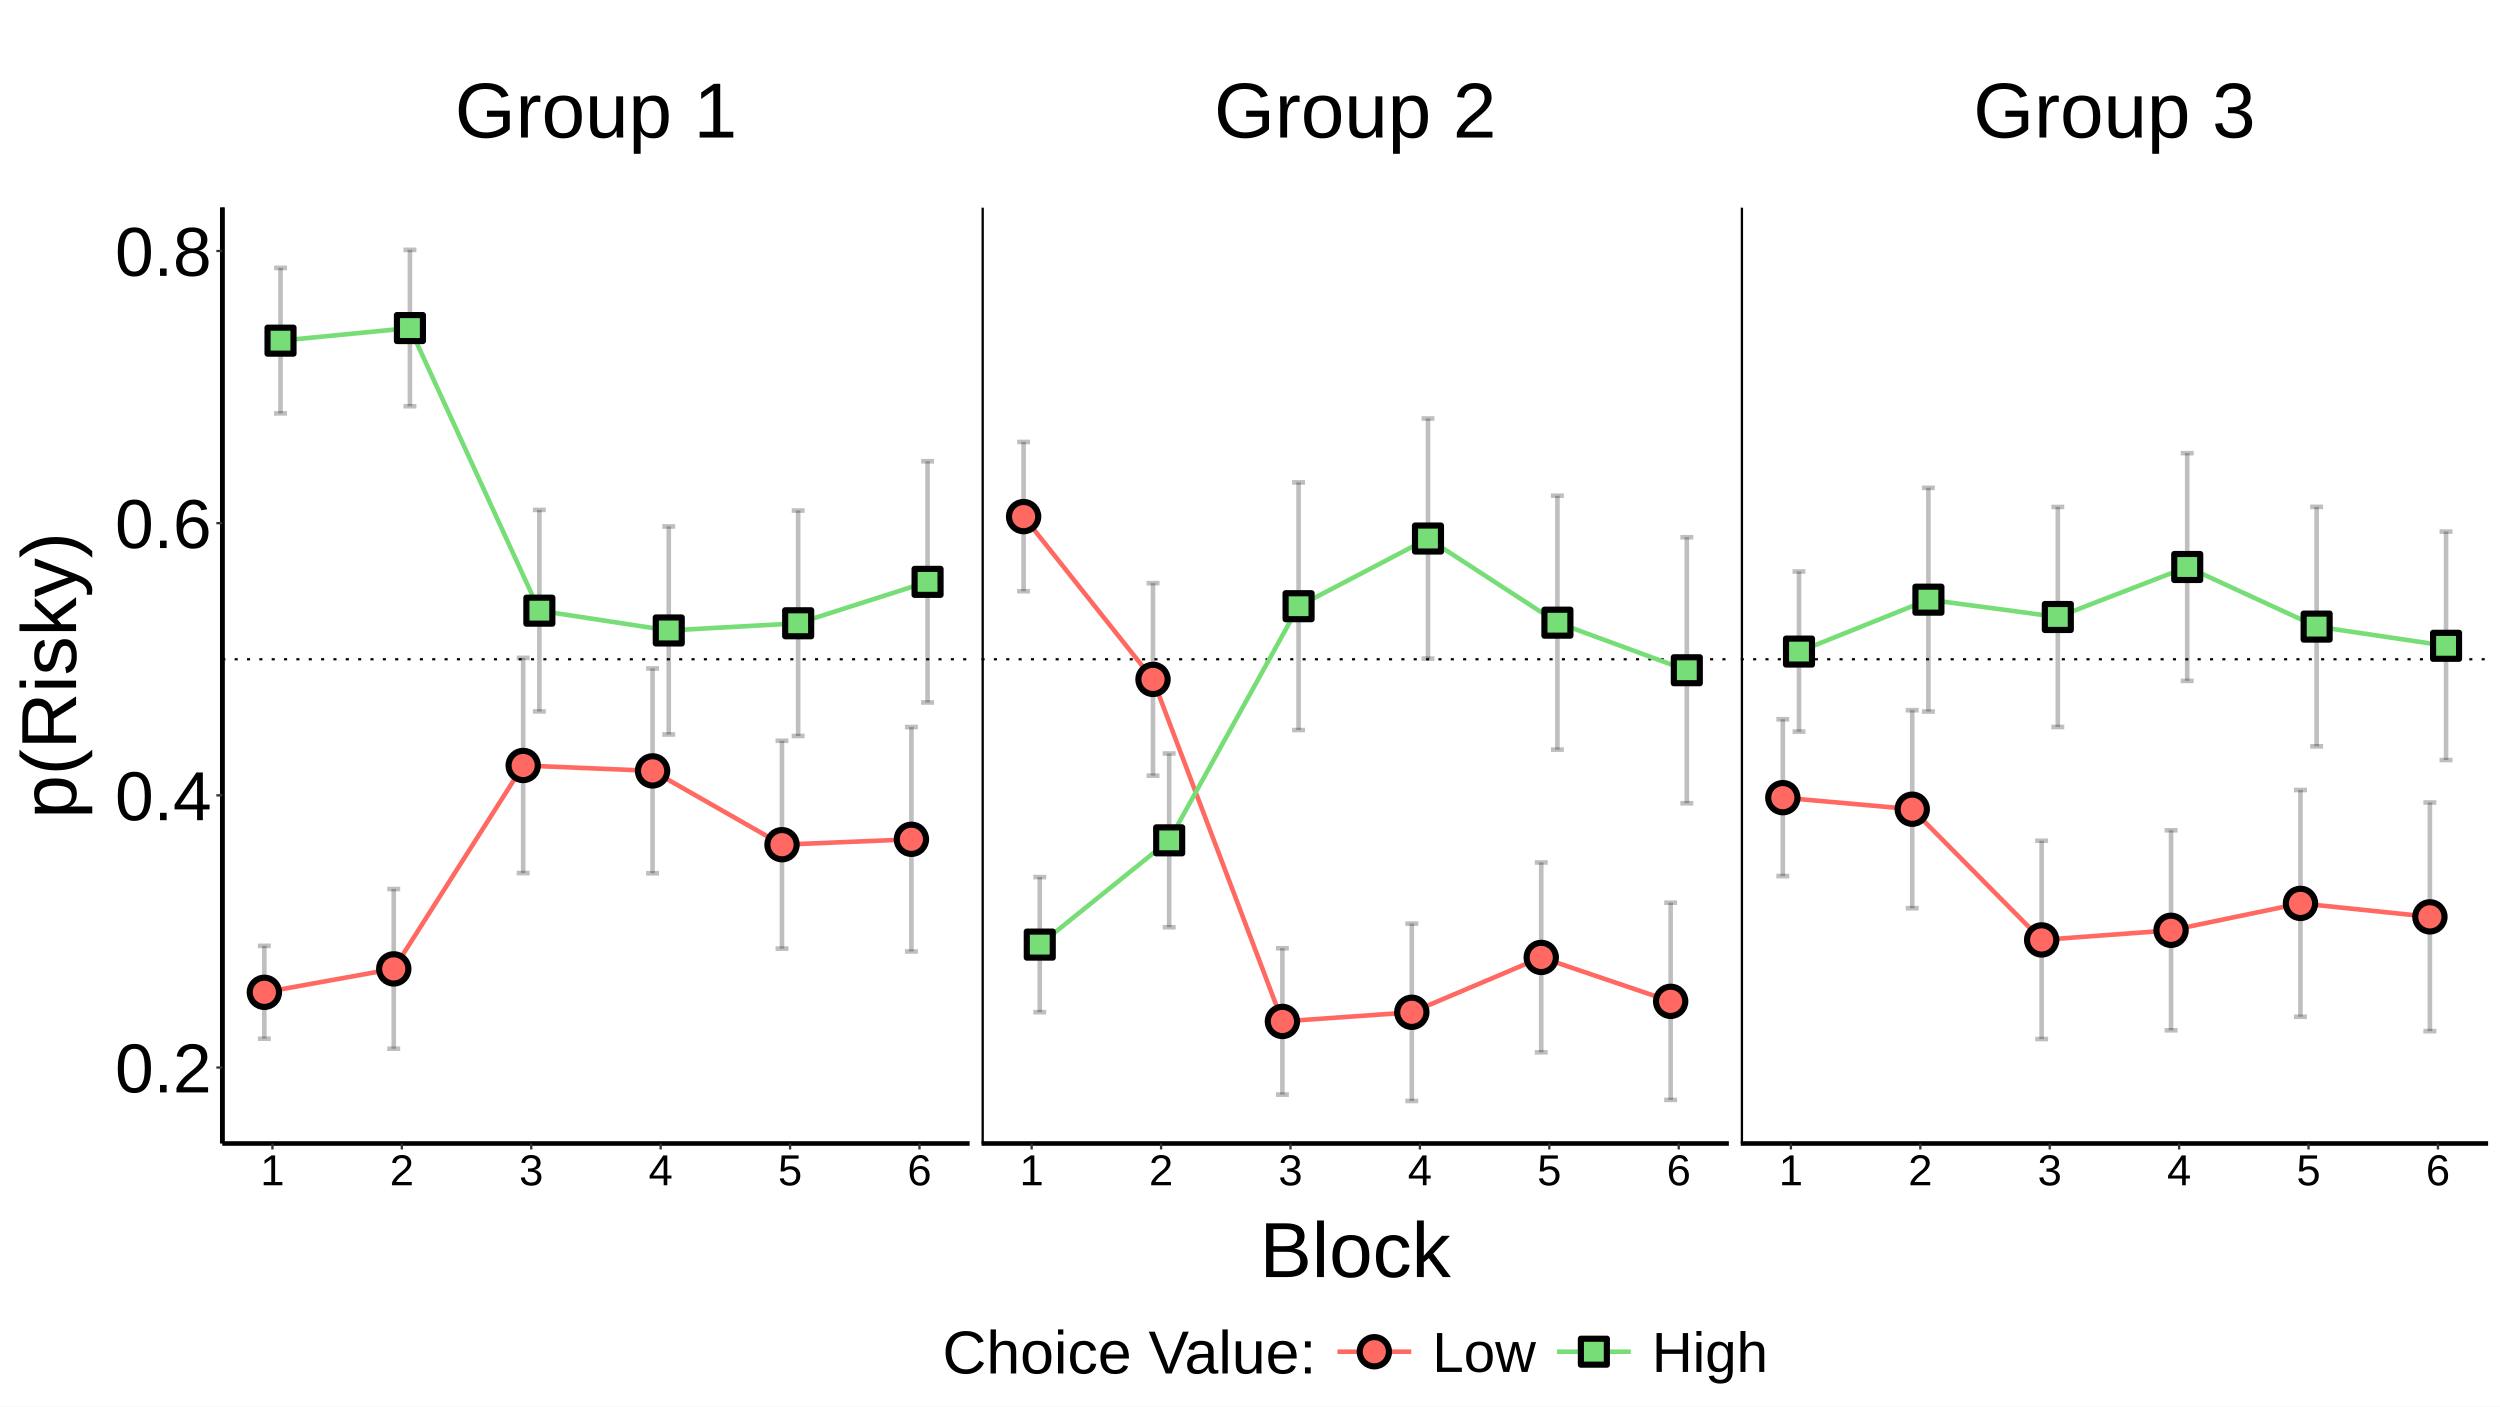
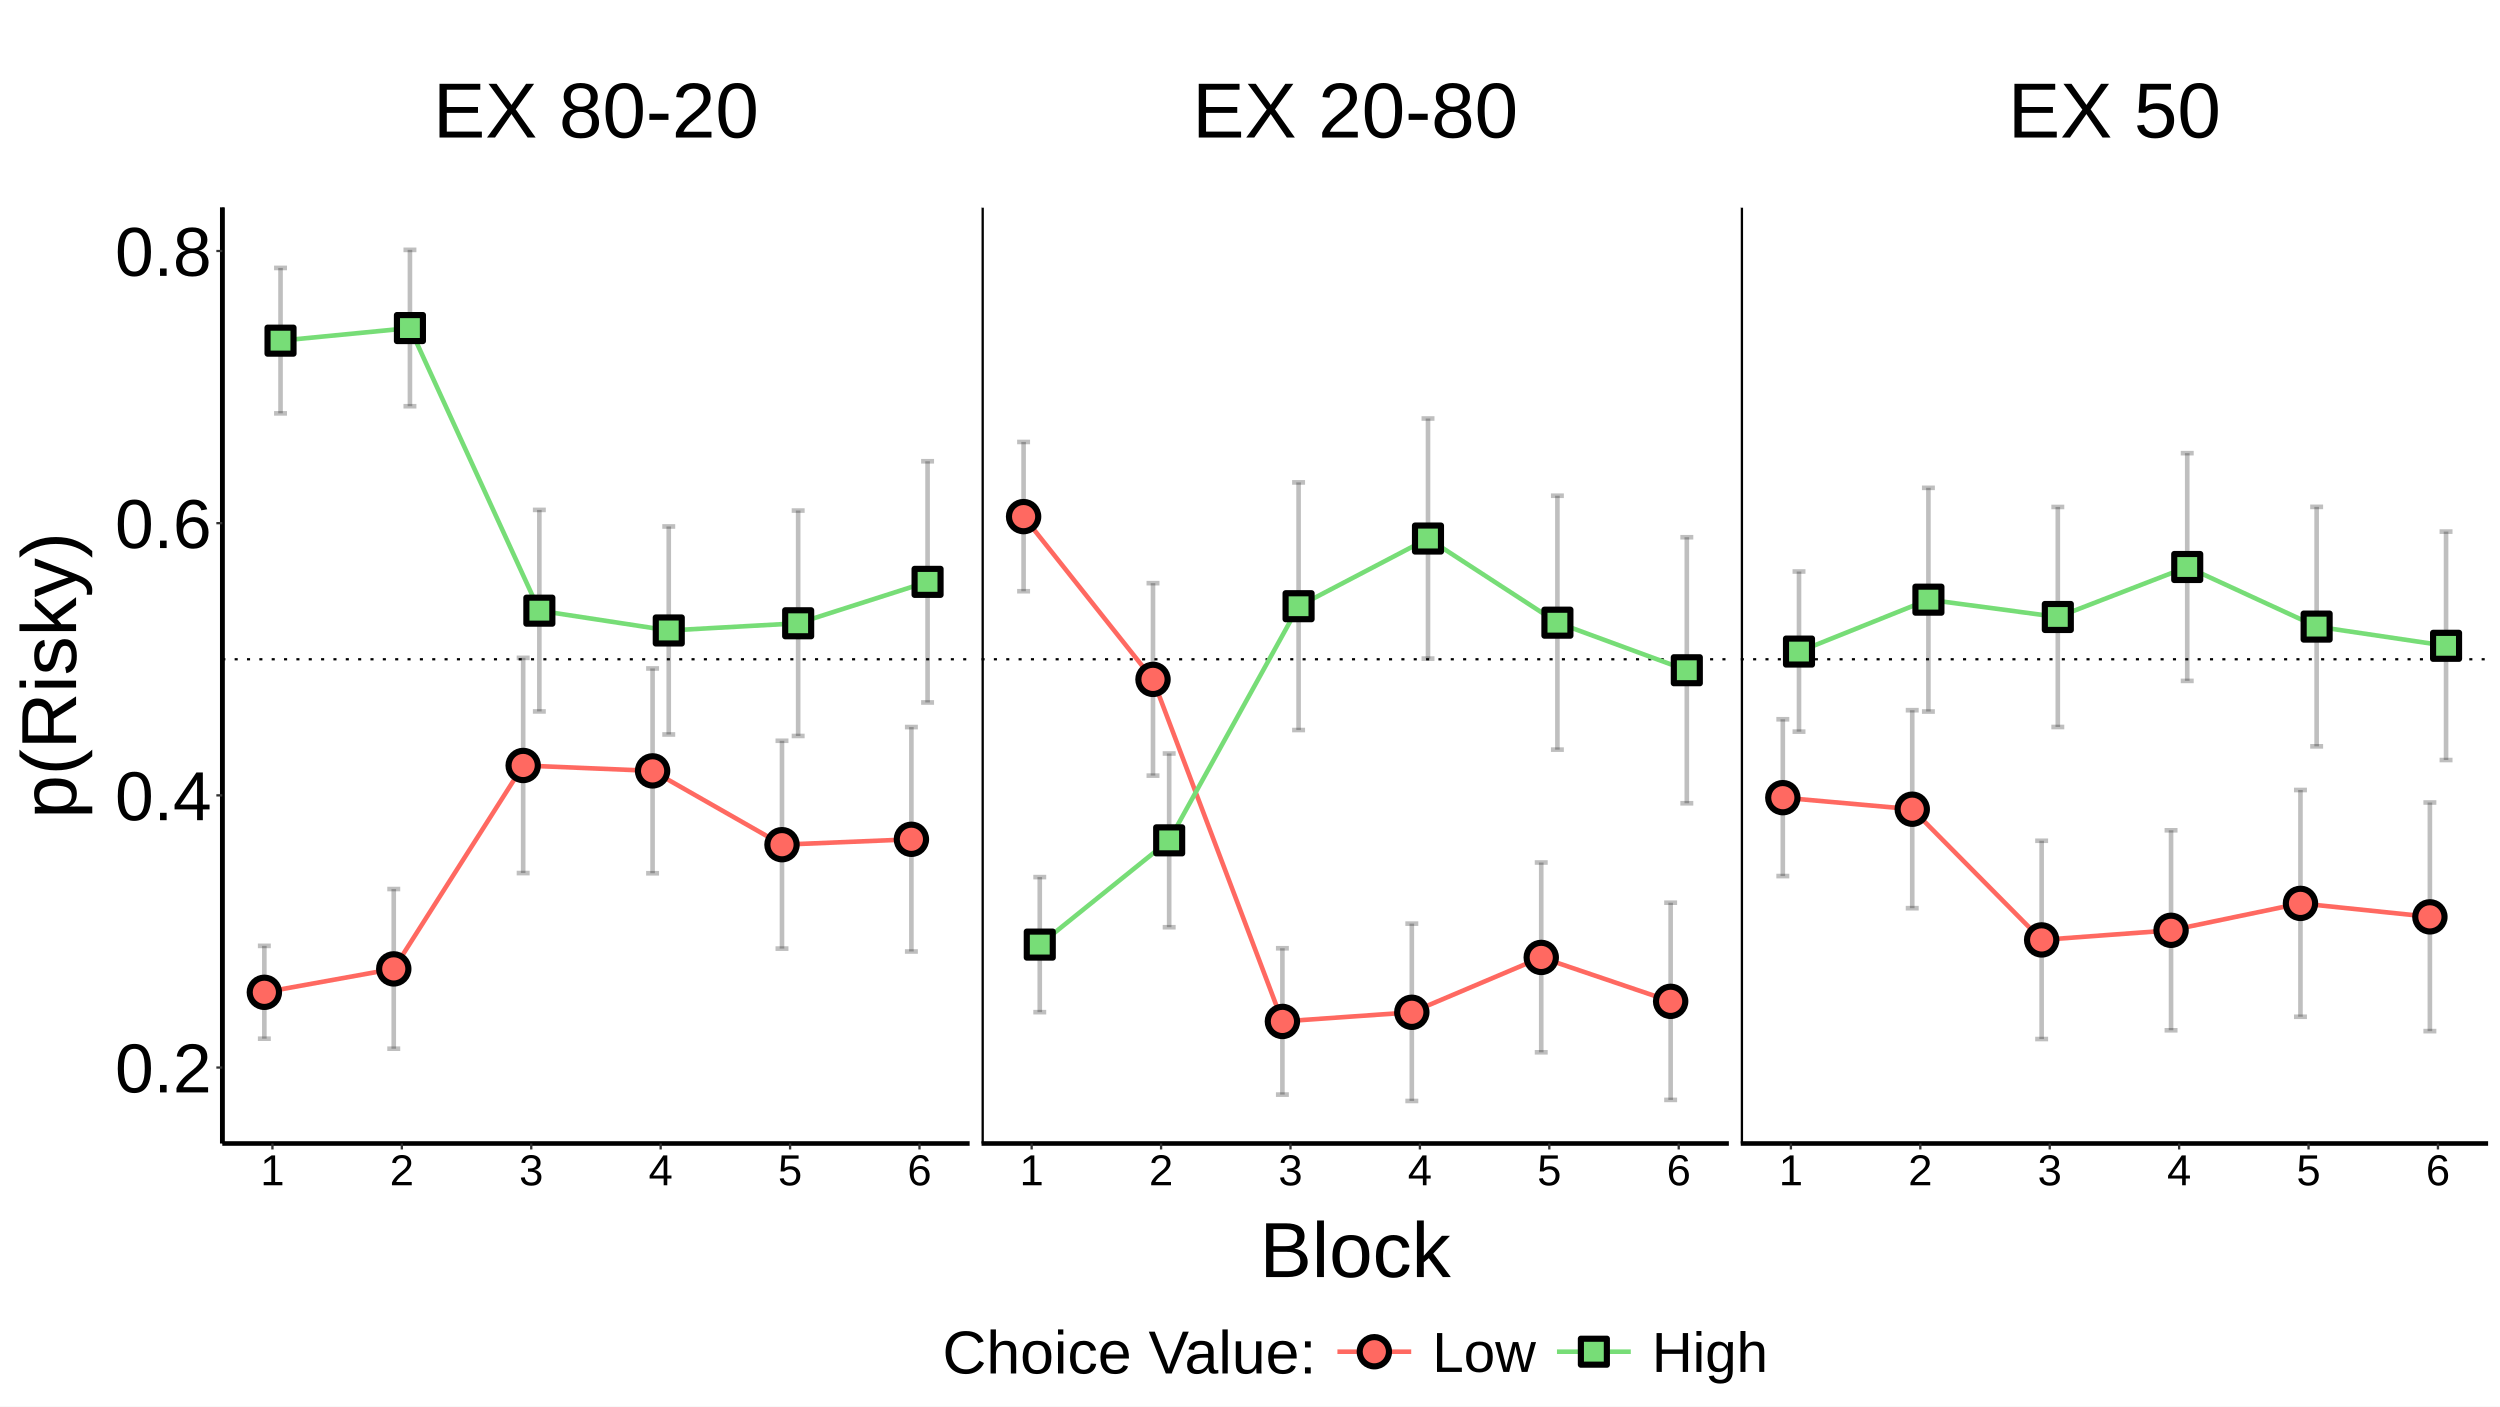
<svg xmlns="http://www.w3.org/2000/svg" class="svglite" width="1152.00pt" height="648.00pt" viewBox="0 0 1152.00 648.00">
  <defs>
    <style type="text/css">
    .svglite line, .svglite polyline, .svglite polygon, .svglite path, .svglite rect, .svglite circle {
      fill: none;
      stroke: #000000;
      stroke-linecap: round;
      stroke-linejoin: round;
      stroke-miterlimit: 10.00;
    }
    .svglite text {
      white-space: pre;
    }
  </style>
  </defs>
  <rect width="100%" height="100%" style="stroke: none; fill: #FFFFFF;" />
  <defs>
    <clipPath id="cpMC4wMHwxMTUyLjAwfDAuMDB8NjQ4LjAw">
      <rect x="0.00" y="0.00" width="1152.00" height="648.00" />
    </clipPath>
  </defs>
  <g clip-path="url(#cpMC4wMHwxMTUyLjAwfDAuMDB8NjQ4LjAw)">
    <rect x="0.00" y="0.00" width="1152.00" height="648.00" style="stroke-width: 1.07; stroke: #FFFFFF; fill: #FFFFFF;" />
  </g>
  <defs>
    <clipPath id="cpMTAyLjQzfDQ0Ni44MXw5NS41M3w1MjYuOTM=">
      <rect x="102.43" y="95.53" width="344.38" height="431.40" />
    </clipPath>
  </defs>
  <g clip-path="url(#cpMTAyLjQzfDQ0Ni44MXw5NS41M3w1MjYuOTM=)">
    <rect x="102.43" y="95.53" width="344.38" height="431.40" style="stroke-width: 1.07; stroke: none; fill: #FFFFFF;" />
    <line x1="102.43" y1="303.79" x2="446.81" y2="303.79" style="stroke-width: 1.07; stroke-dasharray: 1.42,4.27; stroke-linecap: butt;" />
    <polyline points="121.81,457.25 181.44,446.46 241.08,352.73 300.71,355.22 360.34,389.23 419.97,386.74 " style="stroke-width: 2.13; stroke: #FF6961; stroke-linecap: butt;" />
    <polyline points="129.27,156.97 188.90,151.17 248.53,281.39 308.16,290.52 367.79,287.20 427.43,268.12 " style="stroke-width: 2.13; stroke: #77DD77; stroke-linecap: butt;" />
    <polyline points="118.83,435.86 124.79,435.86 " style="stroke-width: 2.13; stroke: #000000; stroke-opacity: 0.25; stroke-linecap: butt;" />
    <polyline points="121.81,435.86 121.81,478.63 " style="stroke-width: 2.13; stroke: #000000; stroke-opacity: 0.25; stroke-linecap: butt;" />
    <polyline points="118.83,478.63 124.79,478.63 " style="stroke-width: 2.13; stroke: #000000; stroke-opacity: 0.25; stroke-linecap: butt;" />
    <polyline points="178.46,409.67 184.43,409.67 " style="stroke-width: 2.13; stroke: #000000; stroke-opacity: 0.25; stroke-linecap: butt;" />
    <polyline points="181.44,409.67 181.44,483.25 " style="stroke-width: 2.13; stroke: #000000; stroke-opacity: 0.25; stroke-linecap: butt;" />
    <polyline points="178.46,483.25 184.43,483.25 " style="stroke-width: 2.13; stroke: #000000; stroke-opacity: 0.25; stroke-linecap: butt;" />
    <polyline points="238.09,303.15 244.06,303.15 " style="stroke-width: 2.13; stroke: #000000; stroke-opacity: 0.25; stroke-linecap: butt;" />
    <polyline points="241.08,303.15 241.08,402.31 " style="stroke-width: 2.13; stroke: #000000; stroke-opacity: 0.25; stroke-linecap: butt;" />
    <polyline points="238.09,402.31 244.06,402.31 " style="stroke-width: 2.13; stroke: #000000; stroke-opacity: 0.25; stroke-linecap: butt;" />
    <polyline points="297.73,308.03 303.69,308.03 " style="stroke-width: 2.13; stroke: #000000; stroke-opacity: 0.25; stroke-linecap: butt;" />
    <polyline points="300.71,308.03 300.71,402.40 " style="stroke-width: 2.13; stroke: #000000; stroke-opacity: 0.25; stroke-linecap: butt;" />
    <polyline points="297.73,402.40 303.69,402.40 " style="stroke-width: 2.13; stroke: #000000; stroke-opacity: 0.25; stroke-linecap: butt;" />
    <polyline points="357.36,341.35 363.32,341.35 " style="stroke-width: 2.13; stroke: #000000; stroke-opacity: 0.25; stroke-linecap: butt;" />
    <polyline points="360.34,341.35 360.34,437.11 " style="stroke-width: 2.13; stroke: #000000; stroke-opacity: 0.25; stroke-linecap: butt;" />
    <polyline points="357.36,437.11 363.32,437.11 " style="stroke-width: 2.13; stroke: #000000; stroke-opacity: 0.25; stroke-linecap: butt;" />
    <polyline points="416.99,335.03 422.95,335.03 " style="stroke-width: 2.13; stroke: #000000; stroke-opacity: 0.25; stroke-linecap: butt;" />
    <polyline points="419.97,335.03 419.97,438.45 " style="stroke-width: 2.13; stroke: #000000; stroke-opacity: 0.25; stroke-linecap: butt;" />
    <polyline points="416.99,438.45 422.95,438.45 " style="stroke-width: 2.13; stroke: #000000; stroke-opacity: 0.25; stroke-linecap: butt;" />
    <polyline points="126.28,123.47 132.25,123.47 " style="stroke-width: 2.13; stroke: #000000; stroke-opacity: 0.25; stroke-linecap: butt;" />
    <polyline points="129.27,123.47 129.27,190.47 " style="stroke-width: 2.13; stroke: #000000; stroke-opacity: 0.25; stroke-linecap: butt;" />
    <polyline points="126.28,190.47 132.25,190.47 " style="stroke-width: 2.13; stroke: #000000; stroke-opacity: 0.25; stroke-linecap: butt;" />
    <polyline points="185.92,115.14 191.88,115.14 " style="stroke-width: 2.13; stroke: #000000; stroke-opacity: 0.25; stroke-linecap: butt;" />
    <polyline points="188.90,115.14 188.90,187.19 " style="stroke-width: 2.13; stroke: #000000; stroke-opacity: 0.25; stroke-linecap: butt;" />
    <polyline points="185.92,187.19 191.88,187.19 " style="stroke-width: 2.13; stroke: #000000; stroke-opacity: 0.25; stroke-linecap: butt;" />
    <polyline points="245.55,234.97 251.51,234.97 " style="stroke-width: 2.13; stroke: #000000; stroke-opacity: 0.25; stroke-linecap: butt;" />
    <polyline points="248.53,234.97 248.53,327.82 " style="stroke-width: 2.13; stroke: #000000; stroke-opacity: 0.25; stroke-linecap: butt;" />
    <polyline points="245.55,327.82 251.51,327.82 " style="stroke-width: 2.13; stroke: #000000; stroke-opacity: 0.25; stroke-linecap: butt;" />
    <polyline points="305.18,242.60 311.14,242.60 " style="stroke-width: 2.13; stroke: #000000; stroke-opacity: 0.25; stroke-linecap: butt;" />
    <polyline points="308.16,242.60 308.16,338.44 " style="stroke-width: 2.13; stroke: #000000; stroke-opacity: 0.25; stroke-linecap: butt;" />
    <polyline points="305.18,338.44 311.14,338.44 " style="stroke-width: 2.13; stroke: #000000; stroke-opacity: 0.25; stroke-linecap: butt;" />
    <polyline points="364.81,235.26 370.78,235.26 " style="stroke-width: 2.13; stroke: #000000; stroke-opacity: 0.25; stroke-linecap: butt;" />
    <polyline points="367.79,235.26 367.79,339.14 " style="stroke-width: 2.13; stroke: #000000; stroke-opacity: 0.25; stroke-linecap: butt;" />
    <polyline points="364.81,339.14 370.78,339.14 " style="stroke-width: 2.13; stroke: #000000; stroke-opacity: 0.25; stroke-linecap: butt;" />
    <polyline points="424.45,212.55 430.41,212.55 " style="stroke-width: 2.13; stroke: #000000; stroke-opacity: 0.25; stroke-linecap: butt;" />
    <polyline points="427.43,212.55 427.43,323.70 " style="stroke-width: 2.13; stroke: #000000; stroke-opacity: 0.25; stroke-linecap: butt;" />
    <polyline points="424.45,323.70 430.41,323.70 " style="stroke-width: 2.13; stroke: #000000; stroke-opacity: 0.25; stroke-linecap: butt;" />
    <circle cx="121.81" cy="457.25" r="6.75" style="stroke-width: 2.83; fill: #FF6961;" />
    <circle cx="181.44" cy="446.46" r="6.75" style="stroke-width: 2.83; fill: #FF6961;" />
    <circle cx="241.08" cy="352.73" r="6.75" style="stroke-width: 2.83; fill: #FF6961;" />
    <circle cx="300.71" cy="355.22" r="6.75" style="stroke-width: 2.83; fill: #FF6961;" />
    <circle cx="360.34" cy="389.23" r="6.75" style="stroke-width: 2.83; fill: #FF6961;" />
    <circle cx="419.97" cy="386.74" r="6.75" style="stroke-width: 2.83; fill: #FF6961;" />
    <rect x="123.28" y="150.99" width="11.97" height="11.97" style="stroke-width: 2.83; fill: #77DD77;" />
    <rect x="182.91" y="145.18" width="11.97" height="11.97" style="stroke-width: 2.83; fill: #77DD77;" />
    <rect x="242.55" y="275.41" width="11.97" height="11.97" style="stroke-width: 2.83; fill: #77DD77;" />
    <rect x="302.18" y="284.54" width="11.97" height="11.97" style="stroke-width: 2.83; fill: #77DD77;" />
    <rect x="361.81" y="281.22" width="11.97" height="11.97" style="stroke-width: 2.83; fill: #77DD77;" />
    <rect x="421.44" y="262.14" width="11.97" height="11.97" style="stroke-width: 2.83; fill: #77DD77;" />
    <line x1="102.43" y1="526.93" x2="102.43" y2="95.53" style="stroke-width: 2.13; stroke-linecap: butt;" />
  </g>
  <g clip-path="url(#cpMC4wMHwxMTUyLjAwfDAuMDB8NjQ4LjAw)">
</g>
  <defs>
    <clipPath id="cpNDUyLjI5fDc5Ni42Nnw5NS41M3w1MjYuOTM=">
      <rect x="452.29" y="95.53" width="344.38" height="431.40" />
    </clipPath>
  </defs>
  <g clip-path="url(#cpNDUyLjI5fDc5Ni42Nnw5NS41M3w1MjYuOTM=)">
    <rect x="452.29" y="95.53" width="344.38" height="431.40" style="stroke-width: 1.07; stroke: none; fill: #FFFFFF;" />
    <line x1="452.29" y1="303.79" x2="796.66" y2="303.79" style="stroke-width: 1.07; stroke-dasharray: 1.42,4.27; stroke-linecap: butt;" />
    <polyline points="471.67,238.05 531.30,313.06 590.93,470.68 650.56,466.46 710.20,441.18 769.83,461.41 " style="stroke-width: 2.13; stroke: #FF6961; stroke-linecap: butt;" />
    <polyline points="479.12,435.28 538.75,387.23 598.39,279.35 658.02,248.16 717.65,286.93 777.28,308.85 " style="stroke-width: 2.13; stroke: #77DD77; stroke-linecap: butt;" />
    <polyline points="468.69,203.65 474.65,203.65 " style="stroke-width: 2.13; stroke: #000000; stroke-opacity: 0.25; stroke-linecap: butt;" />
    <polyline points="471.67,203.65 471.67,272.45 " style="stroke-width: 2.13; stroke: #000000; stroke-opacity: 0.25; stroke-linecap: butt;" />
    <polyline points="468.69,272.45 474.65,272.45 " style="stroke-width: 2.13; stroke: #000000; stroke-opacity: 0.25; stroke-linecap: butt;" />
    <polyline points="528.32,268.72 534.28,268.72 " style="stroke-width: 2.13; stroke: #000000; stroke-opacity: 0.25; stroke-linecap: butt;" />
    <polyline points="531.30,268.72 531.30,357.41 " style="stroke-width: 2.13; stroke: #000000; stroke-opacity: 0.25; stroke-linecap: butt;" />
    <polyline points="528.32,357.41 534.28,357.41 " style="stroke-width: 2.13; stroke: #000000; stroke-opacity: 0.25; stroke-linecap: butt;" />
    <polyline points="587.95,436.96 593.91,436.96 " style="stroke-width: 2.13; stroke: #000000; stroke-opacity: 0.25; stroke-linecap: butt;" />
    <polyline points="590.93,436.96 590.93,504.39 " style="stroke-width: 2.13; stroke: #000000; stroke-opacity: 0.25; stroke-linecap: butt;" />
    <polyline points="587.95,504.39 593.91,504.39 " style="stroke-width: 2.13; stroke: #000000; stroke-opacity: 0.25; stroke-linecap: butt;" />
    <polyline points="647.58,425.61 653.55,425.61 " style="stroke-width: 2.13; stroke: #000000; stroke-opacity: 0.25; stroke-linecap: butt;" />
    <polyline points="650.56,425.61 650.56,507.32 " style="stroke-width: 2.13; stroke: #000000; stroke-opacity: 0.25; stroke-linecap: butt;" />
    <polyline points="647.58,507.32 653.55,507.32 " style="stroke-width: 2.13; stroke: #000000; stroke-opacity: 0.25; stroke-linecap: butt;" />
    <polyline points="707.22,397.44 713.18,397.44 " style="stroke-width: 2.13; stroke: #000000; stroke-opacity: 0.25; stroke-linecap: butt;" />
    <polyline points="710.20,397.44 710.20,484.91 " style="stroke-width: 2.13; stroke: #000000; stroke-opacity: 0.25; stroke-linecap: butt;" />
    <polyline points="707.22,484.91 713.18,484.91 " style="stroke-width: 2.13; stroke: #000000; stroke-opacity: 0.25; stroke-linecap: butt;" />
    <polyline points="766.85,415.97 772.81,415.97 " style="stroke-width: 2.13; stroke: #000000; stroke-opacity: 0.25; stroke-linecap: butt;" />
    <polyline points="769.83,415.97 769.83,506.84 " style="stroke-width: 2.13; stroke: #000000; stroke-opacity: 0.25; stroke-linecap: butt;" />
    <polyline points="766.85,506.84 772.81,506.84 " style="stroke-width: 2.13; stroke: #000000; stroke-opacity: 0.25; stroke-linecap: butt;" />
    <polyline points="476.14,404.16 482.10,404.16 " style="stroke-width: 2.13; stroke: #000000; stroke-opacity: 0.25; stroke-linecap: butt;" />
    <polyline points="479.12,404.16 479.12,466.40 " style="stroke-width: 2.13; stroke: #000000; stroke-opacity: 0.25; stroke-linecap: butt;" />
    <polyline points="476.14,466.40 482.10,466.40 " style="stroke-width: 2.13; stroke: #000000; stroke-opacity: 0.25; stroke-linecap: butt;" />
    <polyline points="535.77,347.21 541.74,347.21 " style="stroke-width: 2.13; stroke: #000000; stroke-opacity: 0.25; stroke-linecap: butt;" />
    <polyline points="538.75,347.21 538.75,427.26 " style="stroke-width: 2.13; stroke: #000000; stroke-opacity: 0.25; stroke-linecap: butt;" />
    <polyline points="535.77,427.26 541.74,427.26 " style="stroke-width: 2.13; stroke: #000000; stroke-opacity: 0.25; stroke-linecap: butt;" />
    <polyline points="595.40,222.29 601.37,222.29 " style="stroke-width: 2.13; stroke: #000000; stroke-opacity: 0.25; stroke-linecap: butt;" />
    <polyline points="598.39,222.29 598.39,336.40 " style="stroke-width: 2.13; stroke: #000000; stroke-opacity: 0.25; stroke-linecap: butt;" />
    <polyline points="595.40,336.40 601.37,336.40 " style="stroke-width: 2.13; stroke: #000000; stroke-opacity: 0.25; stroke-linecap: butt;" />
    <polyline points="655.04,192.85 661.00,192.85 " style="stroke-width: 2.13; stroke: #000000; stroke-opacity: 0.25; stroke-linecap: butt;" />
    <polyline points="658.02,192.85 658.02,303.48 " style="stroke-width: 2.13; stroke: #000000; stroke-opacity: 0.25; stroke-linecap: butt;" />
    <polyline points="655.04,303.48 661.00,303.48 " style="stroke-width: 2.13; stroke: #000000; stroke-opacity: 0.25; stroke-linecap: butt;" />
    <polyline points="714.67,228.43 720.63,228.43 " style="stroke-width: 2.13; stroke: #000000; stroke-opacity: 0.25; stroke-linecap: butt;" />
    <polyline points="717.65,228.43 717.65,345.44 " style="stroke-width: 2.13; stroke: #000000; stroke-opacity: 0.25; stroke-linecap: butt;" />
    <polyline points="714.67,345.44 720.63,345.44 " style="stroke-width: 2.13; stroke: #000000; stroke-opacity: 0.25; stroke-linecap: butt;" />
    <polyline points="774.30,247.55 780.27,247.55 " style="stroke-width: 2.13; stroke: #000000; stroke-opacity: 0.25; stroke-linecap: butt;" />
    <polyline points="777.28,247.55 777.28,370.15 " style="stroke-width: 2.13; stroke: #000000; stroke-opacity: 0.25; stroke-linecap: butt;" />
    <polyline points="774.30,370.15 780.27,370.15 " style="stroke-width: 2.13; stroke: #000000; stroke-opacity: 0.25; stroke-linecap: butt;" />
    <circle cx="471.67" cy="238.05" r="6.75" style="stroke-width: 2.83; fill: #FF6961;" />
    <circle cx="531.30" cy="313.06" r="6.75" style="stroke-width: 2.83; fill: #FF6961;" />
    <circle cx="590.93" cy="470.68" r="6.75" style="stroke-width: 2.83; fill: #FF6961;" />
    <circle cx="650.56" cy="466.46" r="6.75" style="stroke-width: 2.83; fill: #FF6961;" />
    <circle cx="710.20" cy="441.18" r="6.75" style="stroke-width: 2.83; fill: #FF6961;" />
    <circle cx="769.83" cy="461.41" r="6.75" style="stroke-width: 2.83; fill: #FF6961;" />
    <rect x="473.14" y="429.29" width="11.97" height="11.97" style="stroke-width: 2.83; fill: #77DD77;" />
    <rect x="532.77" y="381.25" width="11.97" height="11.97" style="stroke-width: 2.83; fill: #77DD77;" />
    <rect x="592.40" y="273.36" width="11.97" height="11.97" style="stroke-width: 2.83; fill: #77DD77;" />
    <rect x="652.03" y="242.18" width="11.97" height="11.97" style="stroke-width: 2.83; fill: #77DD77;" />
    <rect x="711.67" y="280.95" width="11.97" height="11.97" style="stroke-width: 2.83; fill: #77DD77;" />
    <rect x="771.30" y="302.86" width="11.97" height="11.97" style="stroke-width: 2.83; fill: #77DD77;" />
    <line x1="452.29" y1="526.93" x2="452.29" y2="95.53" style="stroke-width: 2.13; stroke-linecap: butt;" />
  </g>
  <g clip-path="url(#cpMC4wMHwxMTUyLjAwfDAuMDB8NjQ4LjAw)">
</g>
  <defs>
    <clipPath id="cpODAyLjE0fDExNDYuNTJ8OTUuNTN8NTI2Ljkz">
      <rect x="802.14" y="95.53" width="344.38" height="431.40" />
    </clipPath>
  </defs>
  <g clip-path="url(#cpODAyLjE0fDExNDYuNTJ8OTUuNTN8NTI2Ljkz)">
    <rect x="802.14" y="95.53" width="344.38" height="431.40" style="stroke-width: 1.07; stroke: none; fill: #FFFFFF;" />
    <line x1="802.14" y1="303.79" x2="1146.52" y2="303.79" style="stroke-width: 1.07; stroke-dasharray: 1.42,4.27; stroke-linecap: butt;" />
    <polyline points="821.52,367.56 881.16,372.88 940.79,433.11 1000.42,428.68 1060.05,416.28 1119.69,422.48 " style="stroke-width: 2.13; stroke: #FF6961; stroke-linecap: butt;" />
    <polyline points="828.98,300.25 888.61,276.33 948.24,284.31 1007.88,261.28 1067.51,288.73 1127.14,297.59 " style="stroke-width: 2.13; stroke: #77DD77; stroke-linecap: butt;" />
    <polyline points="818.54,331.44 824.51,331.44 " style="stroke-width: 2.13; stroke: #000000; stroke-opacity: 0.25; stroke-linecap: butt;" />
    <polyline points="821.52,331.44 821.52,403.69 " style="stroke-width: 2.13; stroke: #000000; stroke-opacity: 0.25; stroke-linecap: butt;" />
    <polyline points="818.54,403.69 824.51,403.69 " style="stroke-width: 2.13; stroke: #000000; stroke-opacity: 0.25; stroke-linecap: butt;" />
    <polyline points="878.17,327.26 884.14,327.26 " style="stroke-width: 2.13; stroke: #000000; stroke-opacity: 0.25; stroke-linecap: butt;" />
    <polyline points="881.16,327.26 881.16,418.50 " style="stroke-width: 2.13; stroke: #000000; stroke-opacity: 0.25; stroke-linecap: butt;" />
    <polyline points="878.17,418.50 884.14,418.50 " style="stroke-width: 2.13; stroke: #000000; stroke-opacity: 0.25; stroke-linecap: butt;" />
    <polyline points="937.81,387.42 943.77,387.42 " style="stroke-width: 2.13; stroke: #000000; stroke-opacity: 0.25; stroke-linecap: butt;" />
    <polyline points="940.79,387.42 940.79,478.79 " style="stroke-width: 2.13; stroke: #000000; stroke-opacity: 0.25; stroke-linecap: butt;" />
    <polyline points="937.81,478.79 943.77,478.79 " style="stroke-width: 2.13; stroke: #000000; stroke-opacity: 0.25; stroke-linecap: butt;" />
    <polyline points="997.44,382.60 1003.40,382.60 " style="stroke-width: 2.13; stroke: #000000; stroke-opacity: 0.25; stroke-linecap: butt;" />
    <polyline points="1000.42,382.60 1000.42,474.76 " style="stroke-width: 2.13; stroke: #000000; stroke-opacity: 0.25; stroke-linecap: butt;" />
    <polyline points="997.44,474.76 1003.40,474.76 " style="stroke-width: 2.13; stroke: #000000; stroke-opacity: 0.25; stroke-linecap: butt;" />
    <polyline points="1057.07,364.03 1063.04,364.03 " style="stroke-width: 2.13; stroke: #000000; stroke-opacity: 0.25; stroke-linecap: butt;" />
    <polyline points="1060.05,364.03 1060.05,468.52 " style="stroke-width: 2.13; stroke: #000000; stroke-opacity: 0.25; stroke-linecap: butt;" />
    <polyline points="1057.07,468.52 1063.04,468.52 " style="stroke-width: 2.13; stroke: #000000; stroke-opacity: 0.25; stroke-linecap: butt;" />
    <polyline points="1116.70,369.80 1122.67,369.80 " style="stroke-width: 2.13; stroke: #000000; stroke-opacity: 0.25; stroke-linecap: butt;" />
    <polyline points="1119.69,369.80 1119.69,475.15 " style="stroke-width: 2.13; stroke: #000000; stroke-opacity: 0.25; stroke-linecap: butt;" />
    <polyline points="1116.70,475.15 1122.67,475.15 " style="stroke-width: 2.13; stroke: #000000; stroke-opacity: 0.25; stroke-linecap: butt;" />
    <polyline points="826.00,263.35 831.96,263.35 " style="stroke-width: 2.13; stroke: #000000; stroke-opacity: 0.25; stroke-linecap: butt;" />
    <polyline points="828.98,263.35 828.98,337.14 " style="stroke-width: 2.13; stroke: #000000; stroke-opacity: 0.25; stroke-linecap: butt;" />
    <polyline points="826.00,337.14 831.96,337.14 " style="stroke-width: 2.13; stroke: #000000; stroke-opacity: 0.25; stroke-linecap: butt;" />
    <polyline points="885.63,224.79 891.59,224.79 " style="stroke-width: 2.13; stroke: #000000; stroke-opacity: 0.25; stroke-linecap: butt;" />
    <polyline points="888.61,224.79 888.61,327.87 " style="stroke-width: 2.13; stroke: #000000; stroke-opacity: 0.25; stroke-linecap: butt;" />
    <polyline points="885.63,327.87 891.59,327.87 " style="stroke-width: 2.13; stroke: #000000; stroke-opacity: 0.25; stroke-linecap: butt;" />
    <polyline points="945.26,233.61 951.22,233.61 " style="stroke-width: 2.13; stroke: #000000; stroke-opacity: 0.25; stroke-linecap: butt;" />
    <polyline points="948.24,233.61 948.24,335.00 " style="stroke-width: 2.13; stroke: #000000; stroke-opacity: 0.25; stroke-linecap: butt;" />
    <polyline points="945.26,335.00 951.22,335.00 " style="stroke-width: 2.13; stroke: #000000; stroke-opacity: 0.25; stroke-linecap: butt;" />
    <polyline points="1004.89,208.81 1010.86,208.81 " style="stroke-width: 2.13; stroke: #000000; stroke-opacity: 0.25; stroke-linecap: butt;" />
    <polyline points="1007.88,208.81 1007.88,313.75 " style="stroke-width: 2.13; stroke: #000000; stroke-opacity: 0.25; stroke-linecap: butt;" />
    <polyline points="1004.89,313.75 1010.86,313.75 " style="stroke-width: 2.13; stroke: #000000; stroke-opacity: 0.25; stroke-linecap: butt;" />
    <polyline points="1064.53,233.56 1070.49,233.56 " style="stroke-width: 2.13; stroke: #000000; stroke-opacity: 0.25; stroke-linecap: butt;" />
    <polyline points="1067.51,233.56 1067.51,343.91 " style="stroke-width: 2.13; stroke: #000000; stroke-opacity: 0.25; stroke-linecap: butt;" />
    <polyline points="1064.53,343.91 1070.49,343.91 " style="stroke-width: 2.13; stroke: #000000; stroke-opacity: 0.25; stroke-linecap: butt;" />
    <polyline points="1124.16,244.96 1130.12,244.96 " style="stroke-width: 2.13; stroke: #000000; stroke-opacity: 0.25; stroke-linecap: butt;" />
    <polyline points="1127.14,244.96 1127.14,350.22 " style="stroke-width: 2.13; stroke: #000000; stroke-opacity: 0.25; stroke-linecap: butt;" />
    <polyline points="1124.16,350.22 1130.12,350.22 " style="stroke-width: 2.13; stroke: #000000; stroke-opacity: 0.25; stroke-linecap: butt;" />
    <circle cx="821.52" cy="367.56" r="6.75" style="stroke-width: 2.83; fill: #FF6961;" />
    <circle cx="881.16" cy="372.88" r="6.75" style="stroke-width: 2.83; fill: #FF6961;" />
    <circle cx="940.79" cy="433.11" r="6.75" style="stroke-width: 2.83; fill: #FF6961;" />
    <circle cx="1000.42" cy="428.68" r="6.75" style="stroke-width: 2.83; fill: #FF6961;" />
    <circle cx="1060.05" cy="416.28" r="6.75" style="stroke-width: 2.83; fill: #FF6961;" />
    <circle cx="1119.69" cy="422.48" r="6.75" style="stroke-width: 2.83; fill: #FF6961;" />
    <rect x="822.99" y="294.26" width="11.97" height="11.97" style="stroke-width: 2.83; fill: #77DD77;" />
    <rect x="882.63" y="270.35" width="11.97" height="11.97" style="stroke-width: 2.83; fill: #77DD77;" />
    <rect x="942.26" y="278.32" width="11.97" height="11.97" style="stroke-width: 2.83; fill: #77DD77;" />
    <rect x="1001.89" y="255.29" width="11.97" height="11.97" style="stroke-width: 2.83; fill: #77DD77;" />
    <rect x="1061.52" y="282.75" width="11.97" height="11.97" style="stroke-width: 2.83; fill: #77DD77;" />
    <rect x="1121.16" y="291.61" width="11.97" height="11.97" style="stroke-width: 2.83; fill: #77DD77;" />
    <line x1="802.14" y1="526.93" x2="802.14" y2="95.53" style="stroke-width: 2.13; stroke-linecap: butt;" />
  </g>
  <g clip-path="url(#cpMC4wMHwxMTUyLjAwfDAuMDB8NjQ4LjAw)">
</g>
  <defs>
    <clipPath id="cpMTAyLjQzfDQ0Ni44MXw1LjQ4fDk1LjUz">
      <rect x="102.43" y="5.48" width="344.38" height="90.05" />
    </clipPath>
  </defs>
  <g clip-path="url(#cpMTAyLjQzfDQ0Ni44MXw1LjQ4fDk1LjUz)">
    <rect x="102.43" y="5.48" width="344.38" height="90.05" style="stroke-width: 1.07; stroke: #FFFFFF; fill: #FFFFFF;" />
-     <text x="274.62" y="63.39" text-anchor="middle" style="font-size: 36.00px; font-family: &quot;Arial&quot;;" textLength="130.08px" lengthAdjust="spacingAndGlyphs">Group 1</text>
+     <text x="274.62" y="63.39" text-anchor="middle" style="font-size: 36.00px; font-family: &quot;Arial&quot;;" textLength="150.11px" lengthAdjust="spacingAndGlyphs">EX 80-20</text>
  </g>
  <g clip-path="url(#cpMC4wMHwxMTUyLjAwfDAuMDB8NjQ4LjAw)">
</g>
  <defs>
    <clipPath id="cpNDUyLjI5fDc5Ni42Nnw1LjQ4fDk1LjUz">
      <rect x="452.29" y="5.48" width="344.38" height="90.05" />
    </clipPath>
  </defs>
  <g clip-path="url(#cpNDUyLjI5fDc5Ni42Nnw1LjQ4fDk1LjUz)">
    <rect x="452.29" y="5.48" width="344.38" height="90.05" style="stroke-width: 1.07; stroke: #FFFFFF; fill: #FFFFFF;" />
-     <text x="624.48" y="63.39" text-anchor="middle" style="font-size: 36.00px; font-family: &quot;Arial&quot;;" textLength="130.08px" lengthAdjust="spacingAndGlyphs">Group 2</text>
+     <text x="624.48" y="63.39" text-anchor="middle" style="font-size: 36.00px; font-family: &quot;Arial&quot;;" textLength="150.11px" lengthAdjust="spacingAndGlyphs">EX 20-80</text>
  </g>
  <g clip-path="url(#cpMC4wMHwxMTUyLjAwfDAuMDB8NjQ4LjAw)">
</g>
  <defs>
    <clipPath id="cpODAyLjE0fDExNDYuNTJ8NS40OHw5NS41Mw==">
      <rect x="802.14" y="5.48" width="344.38" height="90.05" />
    </clipPath>
  </defs>
  <g clip-path="url(#cpODAyLjE0fDExNDYuNTJ8NS40OHw5NS41Mw==)">
    <rect x="802.14" y="5.48" width="344.38" height="90.05" style="stroke-width: 1.07; stroke: #FFFFFF; fill: #FFFFFF;" />
-     <text x="974.33" y="63.39" text-anchor="middle" style="font-size: 36.00px; font-family: &quot;Arial&quot;;" textLength="130.08px" lengthAdjust="spacingAndGlyphs">Group 3</text>
+     <text x="974.33" y="63.39" text-anchor="middle" style="font-size: 36.00px; font-family: &quot;Arial&quot;;" textLength="98.07px" lengthAdjust="spacingAndGlyphs">EX 50</text>
  </g>
  <g clip-path="url(#cpMC4wMHwxMTUyLjAwfDAuMDB8NjQ4LjAw)">
    <polyline points="102.43,526.93 446.81,526.93 " style="stroke-width: 2.13; stroke-linecap: butt;" />
    <polyline points="125.54,529.67 125.54,526.93 " style="stroke-width: 1.07; stroke: #333333; stroke-linecap: butt;" />
    <polyline points="185.17,529.67 185.17,526.93 " style="stroke-width: 1.07; stroke: #333333; stroke-linecap: butt;" />
    <polyline points="244.80,529.67 244.80,526.93 " style="stroke-width: 1.07; stroke: #333333; stroke-linecap: butt;" />
    <polyline points="304.44,529.67 304.44,526.93 " style="stroke-width: 1.07; stroke: #333333; stroke-linecap: butt;" />
    <polyline points="364.07,529.67 364.07,526.93 " style="stroke-width: 1.07; stroke: #333333; stroke-linecap: butt;" />
    <polyline points="423.70,529.67 423.70,526.93 " style="stroke-width: 1.07; stroke: #333333; stroke-linecap: butt;" />
    <text x="125.54" y="546.18" text-anchor="middle" style="font-size: 20.00px; font-family: &quot;Arial&quot;;" textLength="11.12px" lengthAdjust="spacingAndGlyphs">1</text>
    <text x="185.17" y="546.18" text-anchor="middle" style="font-size: 20.00px; font-family: &quot;Arial&quot;;" textLength="11.12px" lengthAdjust="spacingAndGlyphs">2</text>
    <text x="244.80" y="546.18" text-anchor="middle" style="font-size: 20.00px; font-family: &quot;Arial&quot;;" textLength="11.12px" lengthAdjust="spacingAndGlyphs">3</text>
    <text x="304.44" y="546.18" text-anchor="middle" style="font-size: 20.00px; font-family: &quot;Arial&quot;;" textLength="11.12px" lengthAdjust="spacingAndGlyphs">4</text>
    <text x="364.07" y="546.18" text-anchor="middle" style="font-size: 20.00px; font-family: &quot;Arial&quot;;" textLength="11.12px" lengthAdjust="spacingAndGlyphs">5</text>
    <text x="423.70" y="546.18" text-anchor="middle" style="font-size: 20.00px; font-family: &quot;Arial&quot;;" textLength="11.12px" lengthAdjust="spacingAndGlyphs">6</text>
    <polyline points="452.29,526.93 796.66,526.93 " style="stroke-width: 2.13; stroke-linecap: butt;" />
    <polyline points="475.39,529.67 475.39,526.93 " style="stroke-width: 1.07; stroke: #333333; stroke-linecap: butt;" />
    <polyline points="535.03,529.67 535.03,526.93 " style="stroke-width: 1.07; stroke: #333333; stroke-linecap: butt;" />
    <polyline points="594.66,529.67 594.66,526.93 " style="stroke-width: 1.07; stroke: #333333; stroke-linecap: butt;" />
    <polyline points="654.29,529.67 654.29,526.93 " style="stroke-width: 1.07; stroke: #333333; stroke-linecap: butt;" />
    <polyline points="713.92,529.67 713.92,526.93 " style="stroke-width: 1.07; stroke: #333333; stroke-linecap: butt;" />
    <polyline points="773.56,529.67 773.56,526.93 " style="stroke-width: 1.07; stroke: #333333; stroke-linecap: butt;" />
    <text x="475.39" y="546.18" text-anchor="middle" style="font-size: 20.00px; font-family: &quot;Arial&quot;;" textLength="11.12px" lengthAdjust="spacingAndGlyphs">1</text>
    <text x="535.03" y="546.18" text-anchor="middle" style="font-size: 20.00px; font-family: &quot;Arial&quot;;" textLength="11.12px" lengthAdjust="spacingAndGlyphs">2</text>
    <text x="594.66" y="546.18" text-anchor="middle" style="font-size: 20.00px; font-family: &quot;Arial&quot;;" textLength="11.12px" lengthAdjust="spacingAndGlyphs">3</text>
    <text x="654.29" y="546.18" text-anchor="middle" style="font-size: 20.00px; font-family: &quot;Arial&quot;;" textLength="11.12px" lengthAdjust="spacingAndGlyphs">4</text>
    <text x="713.92" y="546.18" text-anchor="middle" style="font-size: 20.00px; font-family: &quot;Arial&quot;;" textLength="11.12px" lengthAdjust="spacingAndGlyphs">5</text>
    <text x="773.56" y="546.18" text-anchor="middle" style="font-size: 20.00px; font-family: &quot;Arial&quot;;" textLength="11.12px" lengthAdjust="spacingAndGlyphs">6</text>
    <polyline points="802.14,526.93 1146.52,526.93 " style="stroke-width: 2.13; stroke-linecap: butt;" />
    <polyline points="825.25,529.67 825.25,526.93 " style="stroke-width: 1.07; stroke: #333333; stroke-linecap: butt;" />
    <polyline points="884.88,529.67 884.88,526.93 " style="stroke-width: 1.07; stroke: #333333; stroke-linecap: butt;" />
    <polyline points="944.52,529.67 944.52,526.93 " style="stroke-width: 1.07; stroke: #333333; stroke-linecap: butt;" />
    <polyline points="1004.15,529.67 1004.15,526.93 " style="stroke-width: 1.07; stroke: #333333; stroke-linecap: butt;" />
    <polyline points="1063.78,529.67 1063.78,526.93 " style="stroke-width: 1.07; stroke: #333333; stroke-linecap: butt;" />
    <polyline points="1123.41,529.67 1123.41,526.93 " style="stroke-width: 1.07; stroke: #333333; stroke-linecap: butt;" />
    <text x="825.25" y="546.18" text-anchor="middle" style="font-size: 20.00px; font-family: &quot;Arial&quot;;" textLength="11.12px" lengthAdjust="spacingAndGlyphs">1</text>
    <text x="884.88" y="546.18" text-anchor="middle" style="font-size: 20.00px; font-family: &quot;Arial&quot;;" textLength="11.12px" lengthAdjust="spacingAndGlyphs">2</text>
    <text x="944.52" y="546.18" text-anchor="middle" style="font-size: 20.00px; font-family: &quot;Arial&quot;;" textLength="11.12px" lengthAdjust="spacingAndGlyphs">3</text>
    <text x="1004.15" y="546.18" text-anchor="middle" style="font-size: 20.00px; font-family: &quot;Arial&quot;;" textLength="11.12px" lengthAdjust="spacingAndGlyphs">4</text>
    <text x="1063.78" y="546.18" text-anchor="middle" style="font-size: 20.00px; font-family: &quot;Arial&quot;;" textLength="11.12px" lengthAdjust="spacingAndGlyphs">5</text>
    <text x="1123.41" y="546.18" text-anchor="middle" style="font-size: 20.00px; font-family: &quot;Arial&quot;;" textLength="11.12px" lengthAdjust="spacingAndGlyphs">6</text>
    <polyline points="102.43,526.93 102.43,95.53 " style="stroke-width: 2.13; stroke-linecap: butt;" />
    <text x="97.50" y="503.37" text-anchor="end" style="font-size: 32.00px; font-family: &quot;Arial&quot;;" textLength="44.49px" lengthAdjust="spacingAndGlyphs">0.2</text>
    <text x="97.50" y="377.96" text-anchor="end" style="font-size: 32.00px; font-family: &quot;Arial&quot;;" textLength="44.49px" lengthAdjust="spacingAndGlyphs">0.4</text>
    <text x="97.50" y="252.54" text-anchor="end" style="font-size: 32.00px; font-family: &quot;Arial&quot;;" textLength="44.49px" lengthAdjust="spacingAndGlyphs">0.6</text>
    <text x="97.50" y="127.12" text-anchor="end" style="font-size: 32.00px; font-family: &quot;Arial&quot;;" textLength="44.49px" lengthAdjust="spacingAndGlyphs">0.8</text>
    <polyline points="99.69,491.92 102.43,491.92 " style="stroke-width: 1.07; stroke: #333333; stroke-linecap: butt;" />
    <polyline points="99.69,366.50 102.43,366.50 " style="stroke-width: 1.07; stroke: #333333; stroke-linecap: butt;" />
    <polyline points="99.69,241.08 102.43,241.08 " style="stroke-width: 1.07; stroke: #333333; stroke-linecap: butt;" />
    <polyline points="99.69,115.66 102.43,115.66 " style="stroke-width: 1.07; stroke: #333333; stroke-linecap: butt;" />
    <text x="624.48" y="588.47" text-anchor="middle" style="font-size: 36.00px; font-family: &quot;Arial&quot;;" textLength="88.03px" lengthAdjust="spacingAndGlyphs">Block</text>
    <text transform="translate(35.05,311.23) rotate(-90)" text-anchor="middle" style="font-size: 36.00px; font-family: &quot;Arial&quot;;" textLength="132.00px" lengthAdjust="spacingAndGlyphs">p(Risky)</text>
    <rect x="428.81" y="603.22" width="391.34" height="39.31" style="stroke-width: 0.75; stroke: #FFFFFF; fill: #FFFFFF;" />
    <text x="520.42" y="632.89" text-anchor="middle" style="font-size: 28.00px; font-family: &quot;Arial&quot;;" textLength="172.26px" lengthAdjust="spacingAndGlyphs">Choice Value:</text>
    <rect x="612.03" y="608.69" width="42.52" height="28.35" style="stroke-width: 1.07; stroke: none; fill: #FFFFFF;" />
    <line x1="616.28" y1="622.87" x2="650.29" y2="622.87" style="stroke-width: 2.13; stroke: #FF6961; stroke-linecap: butt;" />
    <circle cx="633.29" cy="622.87" r="6.75" style="stroke-width: 2.83; fill: #FF6961;" />
    <rect x="713.20" y="608.69" width="42.52" height="28.35" style="stroke-width: 1.07; stroke: none; fill: #FFFFFF;" />
    <line x1="717.45" y1="622.87" x2="751.47" y2="622.87" style="stroke-width: 2.13; stroke: #77DD77; stroke-linecap: butt;" />
    <rect x="728.47" y="616.88" width="11.97" height="11.97" style="stroke-width: 2.83; fill: #77DD77;" />
    <text x="660.03" y="632.17" style="font-size: 26.00px; font-family: &quot;Arial&quot;;" textLength="47.69px" lengthAdjust="spacingAndGlyphs">Low</text>
    <text x="761.20" y="632.17" style="font-size: 26.00px; font-family: &quot;Arial&quot;;" textLength="53.47px" lengthAdjust="spacingAndGlyphs">High</text>
  </g>
</svg>
